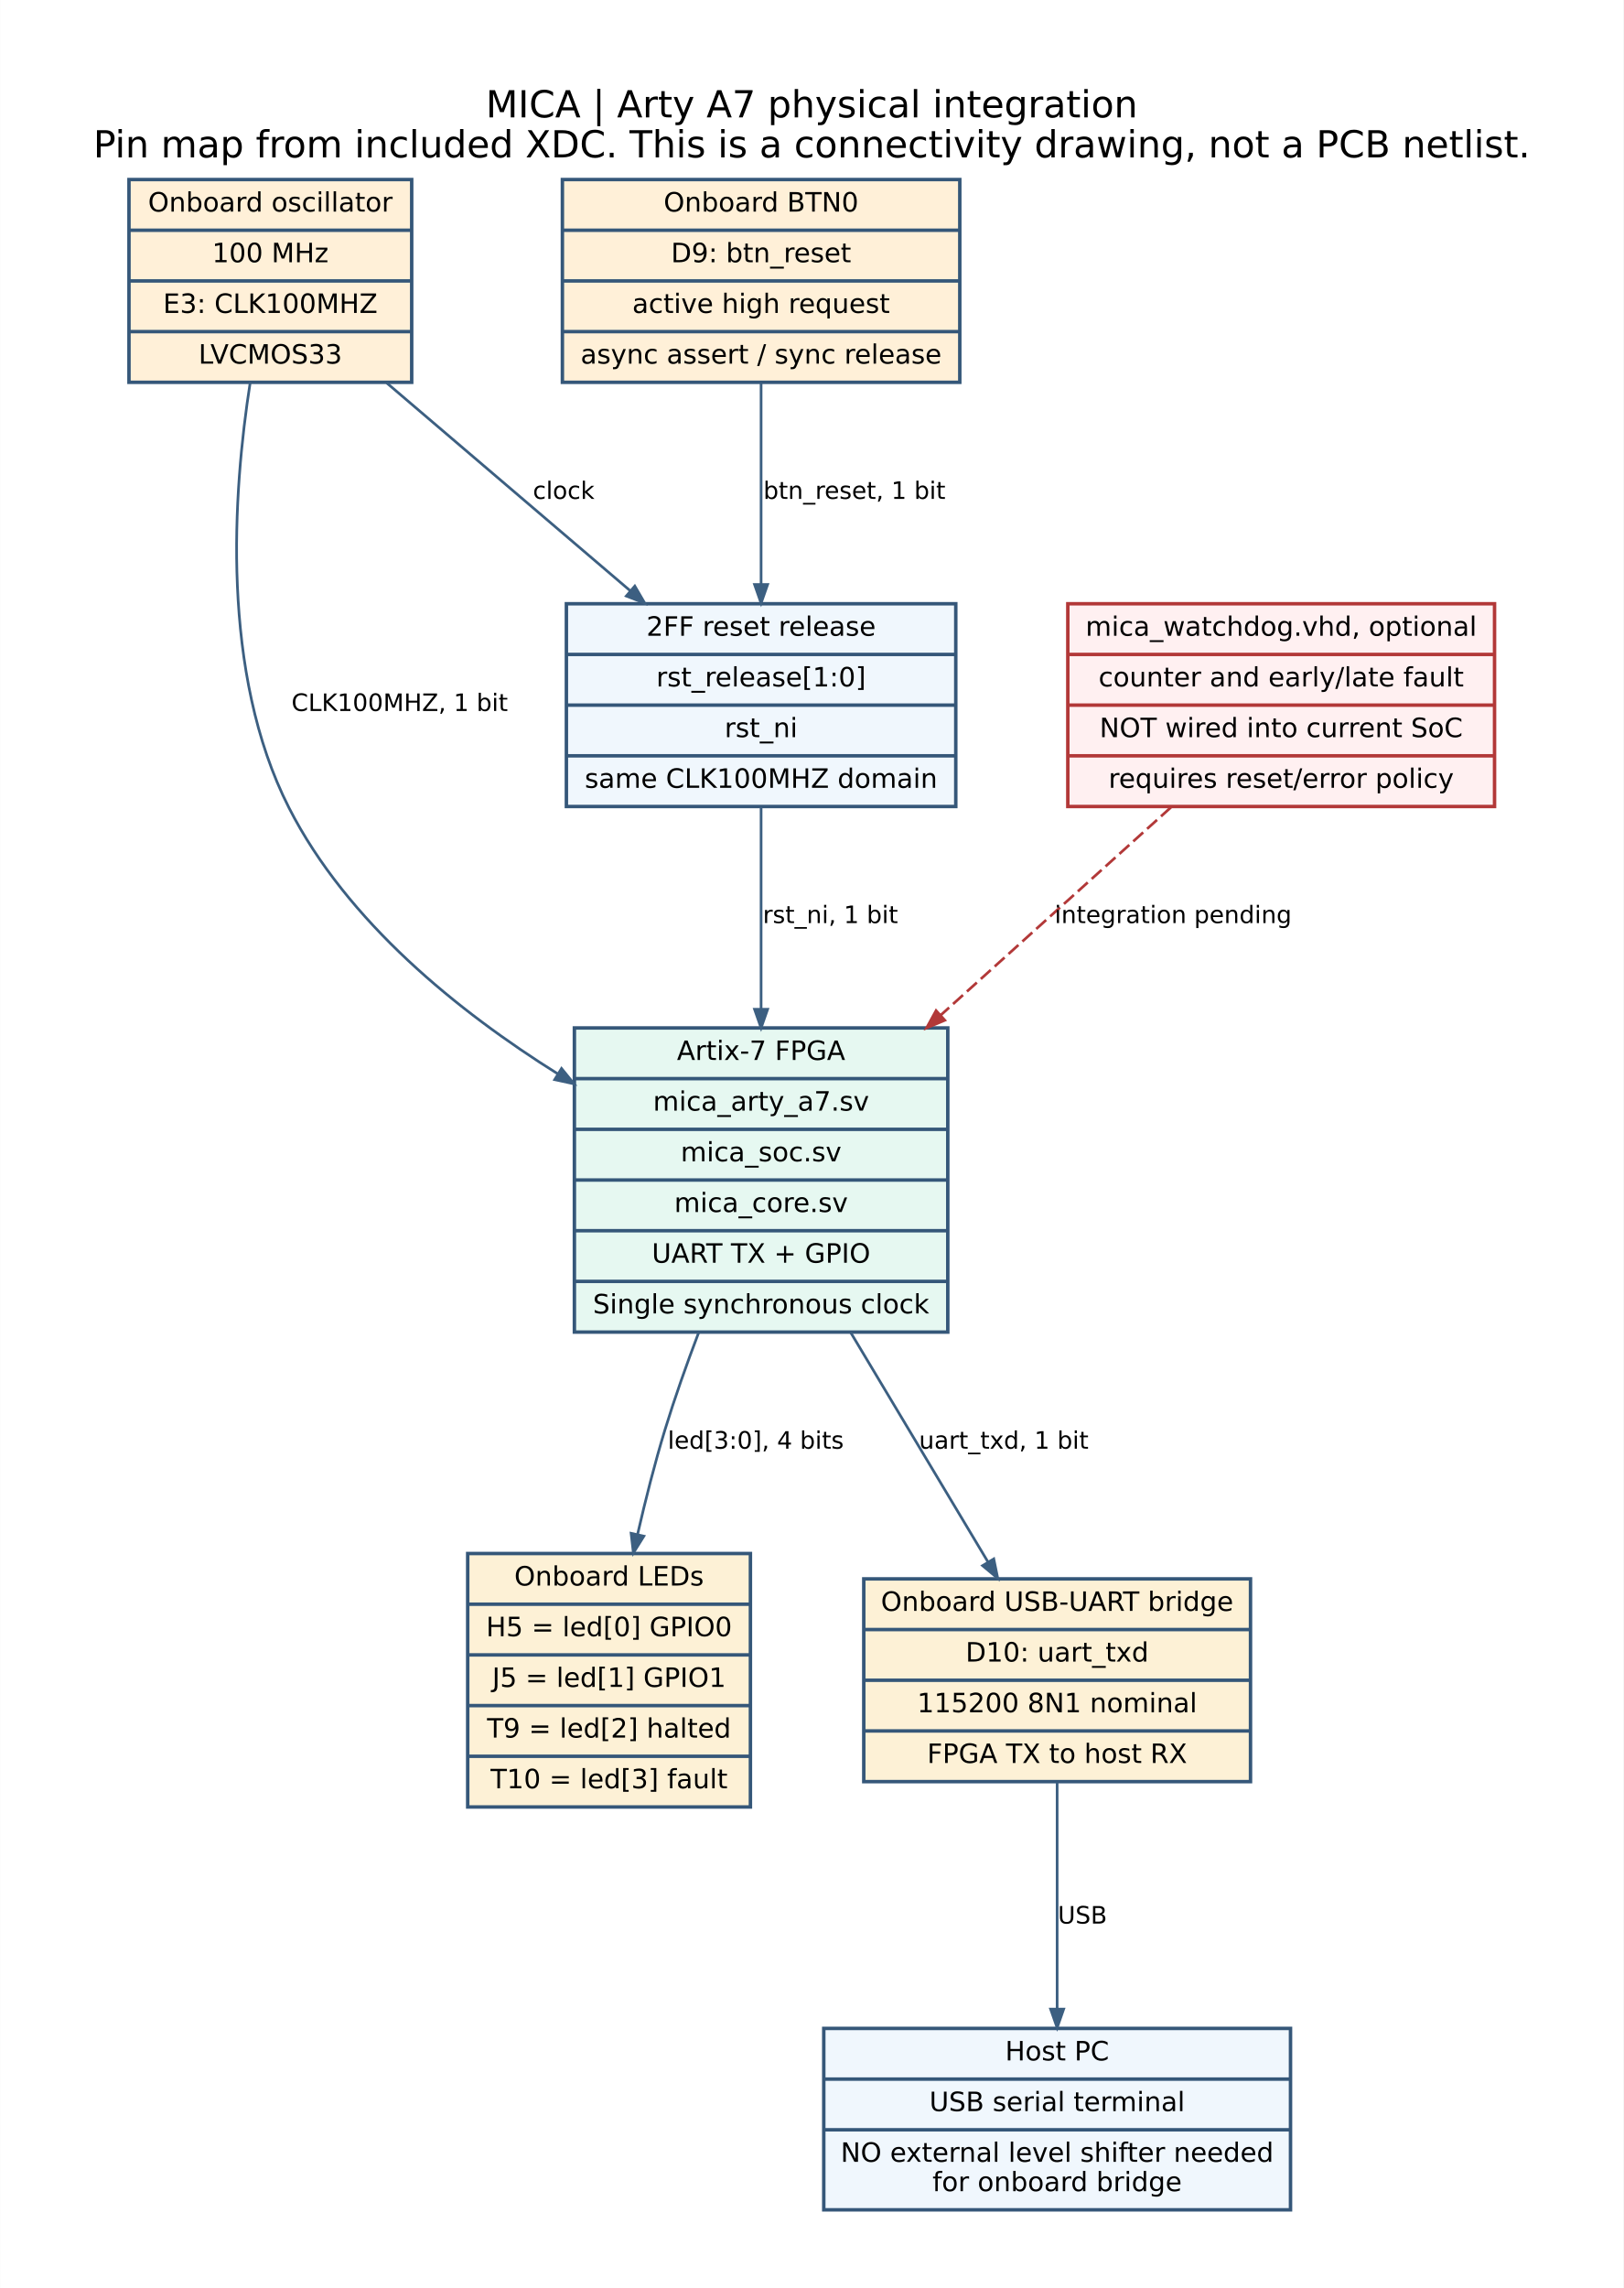
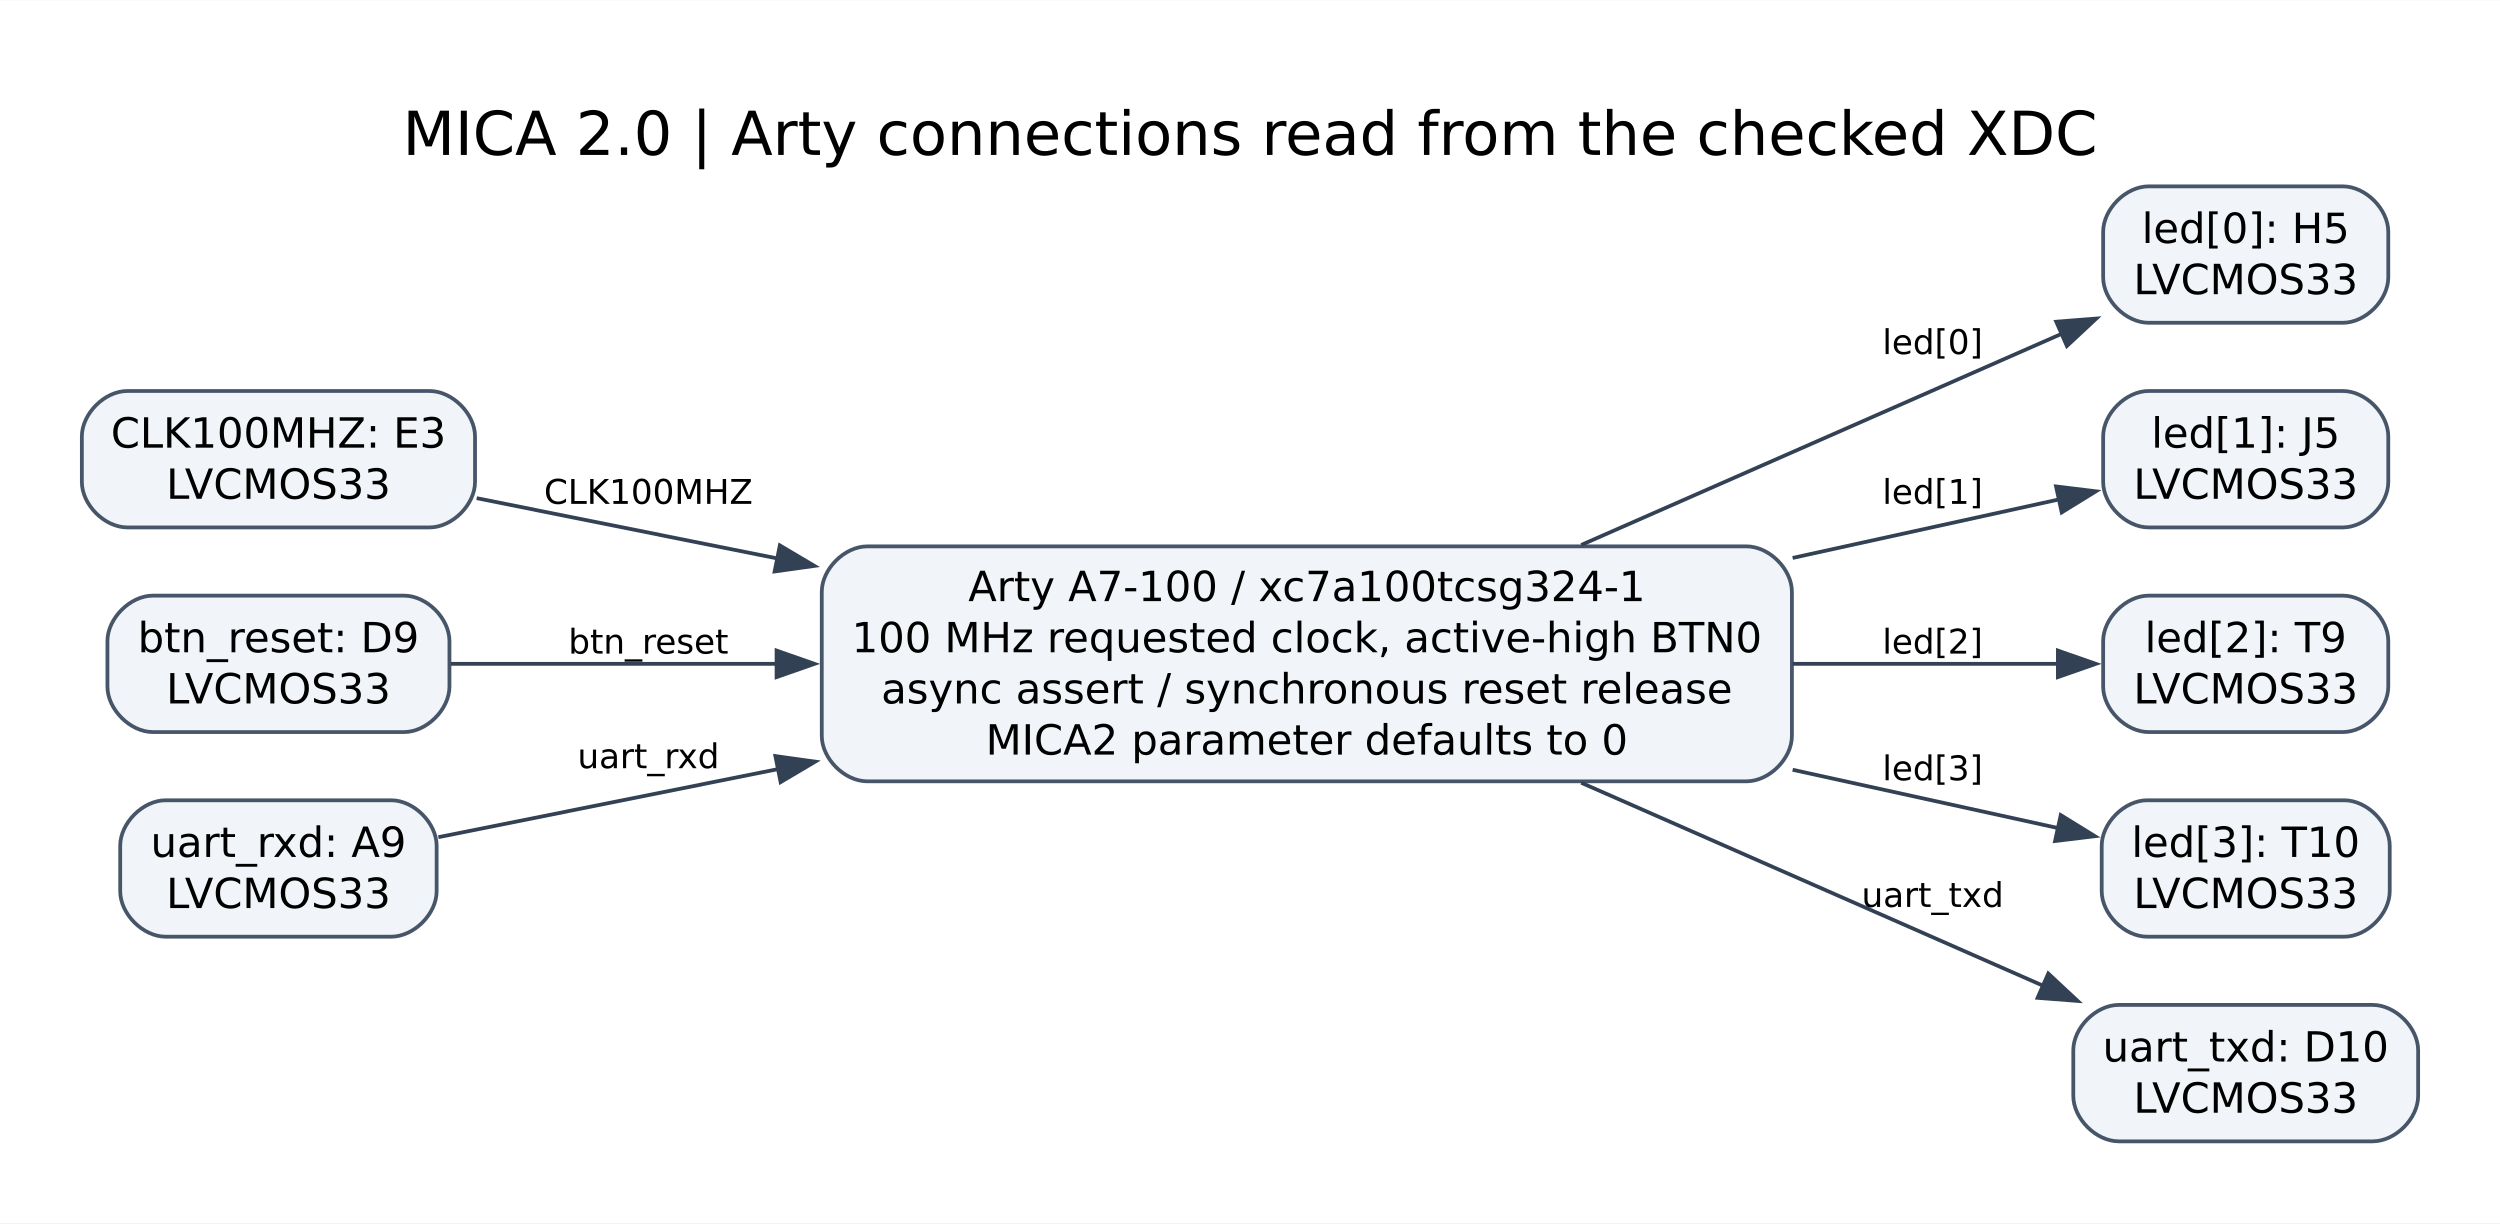
- <svg xmlns="http://www.w3.org/2000/svg" width="609pt" height="858pt" viewBox="0.00 0.00 608.60 857.60">
-   <g id="graph0" class="graph" transform="scale(1 1) rotate(0) translate(28.8 828.8)">
-     <polygon fill="#ffffff" stroke="transparent" points="-28.8,28.8 -28.8,-828.8 579.8,-828.8 579.8,28.8 -28.8,28.8" />
-     <text text-anchor="middle" x="275.5" y="-784.8" font-family="DejaVu Sans" font-size="14.00">MICA | Arty A7 physical integration</text>
-     <text text-anchor="middle" x="275.5" y="-769.8" font-family="DejaVu Sans" font-size="14.00">Pin map from included XDC. This is a connectivity drawing, not a PCB netlist.</text>
+ <svg xmlns="http://www.w3.org/2000/svg" width="660pt" height="323pt" viewBox="0.00 0.00 659.70 322.70">
+   <g id="graph0" class="graph" transform="scale(1 1) rotate(0) translate(21.6 301.1)">
+     <polygon fill="white" stroke="none" points="-21.6,21.6 -21.6,-301.1 638.1,-301.1 638.1,21.6 -21.6,21.6" />
+     <text text-anchor="middle" x="308.25" y="-260.3" font-family="DejaVu Sans" font-size="16.00">MICA 2.0 | Arty connections read from the checked XDC</text>
    <g id="node1" class="node">
-       <polygon fill="#fff0d8" stroke="#355779" stroke-width="1.3" points="19.5,-685.5 19.5,-761.5 125.5,-761.5 125.5,-685.5 19.5,-685.5" />
-       <text text-anchor="middle" x="72.5" y="-749.5" font-family="DejaVu Sans" font-size="10.00">Onboard oscillator</text>
-       <polyline fill="none" stroke="#355779" stroke-width="1.3" points="19.5,-742.5 125.5,-742.5 " />
-       <text text-anchor="middle" x="72.5" y="-730.5" font-family="DejaVu Sans" font-size="10.00">100 MHz</text>
-       <polyline fill="none" stroke="#355779" stroke-width="1.3" points="19.5,-723.5 125.5,-723.5 " />
-       <text text-anchor="middle" x="72.5" y="-711.5" font-family="DejaVu Sans" font-size="10.00">E3: CLK100MHZ</text>
-       <polyline fill="none" stroke="#355779" stroke-width="1.3" points="19.5,-704.5 125.5,-704.5 " />
-       <text text-anchor="middle" x="72.5" y="-692.5" font-family="DejaVu Sans" font-size="10.00">LVCMOS33</text>
+       <path fill="#f1f5f9" stroke="#475569" d="M439.25,-157C439.25,-157 207.25,-157 207.25,-157 201.25,-157 195.25,-151 195.25,-145 195.25,-145 195.25,-107 195.25,-107 195.25,-101 201.25,-95 207.25,-95 207.25,-95 439.25,-95 439.25,-95 445.25,-95 451.25,-101 451.25,-107 451.25,-107 451.25,-145 451.25,-145 451.25,-151 445.25,-157 439.25,-157" />
+       <text text-anchor="middle" x="323.25" y="-142.55" font-family="DejaVu Sans" font-size="11.00">Arty A7-100 / xc7a100tcsg324-1</text>
+       <text text-anchor="middle" x="323.25" y="-129.05" font-family="DejaVu Sans" font-size="11.00">100 MHz requested clock, active-high BTN0</text>
+       <text text-anchor="middle" x="323.25" y="-115.55" font-family="DejaVu Sans" font-size="11.00">async assert / synchronous reset release</text>
+       <text text-anchor="middle" x="323.25" y="-102.05" font-family="DejaVu Sans" font-size="11.00">MICA2 parameter defaults to 0</text>
+     </g>
+     <g id="node4" class="node">
+       <path fill="#f1f5f9" stroke="#475569" d="M596.62,-252C596.62,-252 545.38,-252 545.38,-252 539.38,-252 533.38,-246 533.38,-240 533.38,-240 533.38,-228 533.38,-228 533.38,-222 539.38,-216 545.38,-216 545.38,-216 596.62,-216 596.62,-216 602.62,-216 608.62,-222 608.62,-228 608.62,-228 608.62,-240 608.62,-240 608.62,-246 602.62,-252 596.62,-252" />
+       <text text-anchor="middle" x="571" y="-237.05" font-family="DejaVu Sans" font-size="11.00">led[0]: H5</text>
+       <text text-anchor="middle" x="571" y="-223.55" font-family="DejaVu Sans" font-size="11.00">LVCMOS33</text>
+     </g>
+     <g id="edge3" class="edge">
+       <path fill="none" stroke="#334155" d="M395.66,-157.38C436.55,-175.35 486.72,-197.4 522.72,-213.22" />
+       <polygon fill="#334155" stroke="#334155" points="521,-216.29 531.56,-217.11 523.81,-209.88 521,-216.29" />
+       <text text-anchor="middle" x="488.38" y="-207.74" font-family="DejaVu Sans" font-size="9.00">led[0]</text>
+     </g>
+     <g id="node5" class="node">
+       <path fill="#f1f5f9" stroke="#475569" d="M596.62,-198C596.62,-198 545.38,-198 545.38,-198 539.38,-198 533.38,-192 533.38,-186 533.38,-186 533.38,-174 533.38,-174 533.38,-168 539.38,-162 545.38,-162 545.38,-162 596.62,-162 596.62,-162 602.62,-162 608.62,-168 608.62,-174 608.62,-174 608.62,-186 608.62,-186 608.62,-192 602.62,-198 596.62,-198" />
+       <text text-anchor="middle" x="571" y="-183.05" font-family="DejaVu Sans" font-size="11.00">led[1]: J5</text>
+       <text text-anchor="middle" x="571" y="-169.55" font-family="DejaVu Sans" font-size="11.00">LVCMOS33</text>
+     </g>
+     <g id="edge4" class="edge">
+       <path fill="none" stroke="#334155" d="M451.44,-153.95C476.53,-159.46 501.37,-164.92 521.78,-169.4" />
+       <polygon fill="#334155" stroke="#334155" points="520.95,-172.81 531.47,-171.53 522.45,-165.97 520.95,-172.81" />
+       <text text-anchor="middle" x="488.38" y="-168.22" font-family="DejaVu Sans" font-size="9.00">led[1]</text>
+     </g>
+     <g id="node6" class="node">
+       <path fill="#f1f5f9" stroke="#475569" d="M596.62,-144C596.62,-144 545.38,-144 545.38,-144 539.38,-144 533.38,-138 533.38,-132 533.38,-132 533.38,-120 533.38,-120 533.38,-114 539.38,-108 545.38,-108 545.38,-108 596.62,-108 596.62,-108 602.62,-108 608.62,-114 608.62,-120 608.62,-120 608.62,-132 608.62,-132 608.62,-138 602.62,-144 596.62,-144" />
+       <text text-anchor="middle" x="571" y="-129.05" font-family="DejaVu Sans" font-size="11.00">led[2]: T9</text>
+       <text text-anchor="middle" x="571" y="-115.55" font-family="DejaVu Sans" font-size="11.00">LVCMOS33</text>
+     </g>
+     <g id="edge5" class="edge">
+       <path fill="none" stroke="#334155" d="M451.44,-126C476.41,-126 501.14,-126 521.5,-126" />
+       <polygon fill="#334155" stroke="#334155" points="521.44,-129.5 531.44,-126 521.44,-122.5 521.44,-129.5" />
+       <text text-anchor="middle" x="488.38" y="-128.7" font-family="DejaVu Sans" font-size="9.00">led[2]</text>
+     </g>
+     <g id="node7" class="node">
+       <path fill="#f1f5f9" stroke="#475569" d="M597,-90C597,-90 545,-90 545,-90 539,-90 533,-84 533,-78 533,-78 533,-66 533,-66 533,-60 539,-54 545,-54 545,-54 597,-54 597,-54 603,-54 609,-60 609,-66 609,-66 609,-78 609,-78 609,-84 603,-90 597,-90" />
+       <text text-anchor="middle" x="571" y="-75.05" font-family="DejaVu Sans" font-size="11.00">led[3]: T10</text>
+       <text text-anchor="middle" x="571" y="-61.55" font-family="DejaVu Sans" font-size="11.00">LVCMOS33</text>
+     </g>
+     <g id="edge6" class="edge">
+       <path fill="none" stroke="#334155" d="M451.44,-98.05C476.43,-92.56 501.17,-87.12 521.54,-82.65" />
+       <polygon fill="#334155" stroke="#334155" points="522.19,-86.09 531.21,-80.52 520.69,-79.25 522.19,-86.09" />
+       <text text-anchor="middle" x="488.38" y="-95.28" font-family="DejaVu Sans" font-size="9.00">led[3]</text>
+     </g>
+     <g id="node8" class="node">
+       <path fill="#f1f5f9" stroke="#475569" d="M604.5,-36C604.5,-36 537.5,-36 537.5,-36 531.5,-36 525.5,-30 525.5,-24 525.5,-24 525.5,-12 525.5,-12 525.5,-6 531.5,0 537.5,0 537.5,0 604.5,0 604.5,0 610.5,0 616.5,-6 616.5,-12 616.5,-12 616.5,-24 616.5,-24 616.5,-30 610.5,-36 604.5,-36" />
+       <text text-anchor="middle" x="571" y="-21.05" font-family="DejaVu Sans" font-size="11.00">uart_txd: D10</text>
+       <text text-anchor="middle" x="571" y="-7.55" font-family="DejaVu Sans" font-size="11.00">LVCMOS33</text>
+     </g>
+     <g id="edge7" class="edge">
+       <path fill="none" stroke="#334155" d="M395.66,-94.62C434.74,-77.44 482.3,-56.54 517.87,-40.91" />
+       <polygon fill="#334155" stroke="#334155" points="518.9,-44.28 526.65,-37.05 516.08,-37.87 518.9,-44.28" />
+       <text text-anchor="middle" x="488.38" y="-61.85" font-family="DejaVu Sans" font-size="9.00">uart_txd</text>
+     </g>
+     <g id="node2" class="node">
+       <path fill="#f1f5f9" stroke="#475569" d="M91.75,-198C91.75,-198 12,-198 12,-198 6,-198 0,-192 0,-186 0,-186 0,-174 0,-174 0,-168 6,-162 12,-162 12,-162 91.75,-162 91.75,-162 97.75,-162 103.75,-168 103.75,-174 103.75,-174 103.75,-186 103.75,-186 103.75,-192 97.75,-198 91.75,-198" />
+       <text text-anchor="middle" x="51.88" y="-183.05" font-family="DejaVu Sans" font-size="11.00">CLK100MHZ: E3</text>
+       <text text-anchor="middle" x="51.88" y="-169.55" font-family="DejaVu Sans" font-size="11.00">LVCMOS33</text>
+     </g>
+     <g id="edge1" class="edge">
+       <path fill="none" stroke="#334155" d="M104.18,-169.72C127.12,-165.12 155.38,-159.45 183.87,-153.74" />
+       <polygon fill="#334155" stroke="#334155" points="184.19,-157.25 193.3,-151.85 182.81,-150.38 184.19,-157.25" />
+       <text text-anchor="middle" x="149.5" y="-168.22" font-family="DejaVu Sans" font-size="9.00">CLK100MHZ</text>
    </g>
    <g id="node3" class="node">
-       <polygon fill="#f0f7fd" stroke="#355779" stroke-width="1.3" points="183.5,-526.5 183.5,-602.5 329.5,-602.5 329.5,-526.5 183.5,-526.5" />
-       <text text-anchor="middle" x="256.5" y="-590.5" font-family="DejaVu Sans" font-size="10.00">2FF reset release</text>
-       <polyline fill="none" stroke="#355779" stroke-width="1.3" points="183.5,-583.5 329.5,-583.5 " />
-       <text text-anchor="middle" x="256.5" y="-571.5" font-family="DejaVu Sans" font-size="10.00">rst_release[1:0]</text>
-       <polyline fill="none" stroke="#355779" stroke-width="1.3" points="183.5,-564.5 329.5,-564.5 " />
-       <text text-anchor="middle" x="256.5" y="-552.5" font-family="DejaVu Sans" font-size="10.00">rst_ni</text>
-       <polyline fill="none" stroke="#355779" stroke-width="1.3" points="183.5,-545.5 329.5,-545.5 " />
-       <text text-anchor="middle" x="256.5" y="-533.5" font-family="DejaVu Sans" font-size="10.00">same CLK100MHZ domain</text>
+       <path fill="#f1f5f9" stroke="#475569" d="M85,-144C85,-144 18.75,-144 18.75,-144 12.75,-144 6.75,-138 6.75,-132 6.75,-132 6.75,-120 6.75,-120 6.75,-114 12.75,-108 18.75,-108 18.75,-108 85,-108 85,-108 91,-108 97,-114 97,-120 97,-120 97,-132 97,-132 97,-138 91,-144 85,-144" />
+       <text text-anchor="middle" x="51.88" y="-129.05" font-family="DejaVu Sans" font-size="11.00">btn_reset: D9</text>
+       <text text-anchor="middle" x="51.88" y="-115.55" font-family="DejaVu Sans" font-size="11.00">LVCMOS33</text>
    </g>
    <g id="edge2" class="edge">
-       <path fill="none" stroke="#3c5f81" d="M116.11,-685.29C143.5,-661.92 178.91,-631.71 207.31,-607.47" />
-       <polygon fill="#3c5f81" stroke="#3c5f81" points="209.15,-609.12 212.89,-602.71 205.97,-605.39 209.15,-609.12" />
-       <text text-anchor="middle" x="182.5" y="-641.8" font-family="DejaVu Sans" font-size="9.00">clock</text>
+       <path fill="none" stroke="#334155" d="M97.36,-126C121.25,-126 152.14,-126 183.34,-126" />
+       <polygon fill="#334155" stroke="#334155" points="183.32,-129.5 193.32,-126 183.32,-122.5 183.32,-129.5" />
+       <text text-anchor="middle" x="149.5" y="-128.7" font-family="DejaVu Sans" font-size="9.00">btn_reset</text>
    </g>
-     <g id="node4" class="node">
-       <polygon fill="#e6f8f1" stroke="#355779" stroke-width="1.3" points="186.5,-329.5 186.5,-443.5 326.5,-443.5 326.5,-329.5 186.5,-329.5" />
-       <text text-anchor="middle" x="256.5" y="-431.5" font-family="DejaVu Sans" font-size="10.00">Artix-7 FPGA</text>
-       <polyline fill="none" stroke="#355779" stroke-width="1.3" points="186.5,-424.5 326.5,-424.5 " />
-       <text text-anchor="middle" x="256.5" y="-412.5" font-family="DejaVu Sans" font-size="10.00">mica_arty_a7.sv</text>
-       <polyline fill="none" stroke="#355779" stroke-width="1.3" points="186.5,-405.5 326.5,-405.5 " />
-       <text text-anchor="middle" x="256.5" y="-393.5" font-family="DejaVu Sans" font-size="10.00">mica_soc.sv</text>
-       <polyline fill="none" stroke="#355779" stroke-width="1.3" points="186.5,-386.5 326.5,-386.5 " />
-       <text text-anchor="middle" x="256.5" y="-374.5" font-family="DejaVu Sans" font-size="10.00">mica_core.sv</text>
-       <polyline fill="none" stroke="#355779" stroke-width="1.3" points="186.5,-367.5 326.5,-367.5 " />
-       <text text-anchor="middle" x="256.5" y="-355.5" font-family="DejaVu Sans" font-size="10.00">UART TX + GPIO</text>
-       <polyline fill="none" stroke="#355779" stroke-width="1.3" points="186.5,-348.5 326.5,-348.5 " />
-       <text text-anchor="middle" x="256.5" y="-336.5" font-family="DejaVu Sans" font-size="10.00">Single synchronous clock</text>
-     </g>
-     <g id="edge1" class="edge">
-       <path fill="none" stroke="#3c5f81" d="M64.95,-685.44C58.47,-644.12 53.78,-576.49 79.5,-526 101.27,-483.26 142.95,-449.64 180.39,-426.22" />
-       <polygon fill="#3c5f81" stroke="#3c5f81" points="181.68,-428.31 186.36,-422.55 179.11,-424.13 181.68,-428.31" />
-       <text text-anchor="middle" x="121" y="-562.3" font-family="DejaVu Sans" font-size="9.00">CLK100MHZ, 1 bit</text>
-     </g>
-     <g id="node2" class="node">
-       <polygon fill="#fff0d8" stroke="#355779" stroke-width="1.3" points="182,-685.5 182,-761.5 331,-761.5 331,-685.5 182,-685.5" />
-       <text text-anchor="middle" x="256.5" y="-749.5" font-family="DejaVu Sans" font-size="10.00">Onboard BTN0</text>
-       <polyline fill="none" stroke="#355779" stroke-width="1.3" points="182,-742.5 331,-742.5 " />
-       <text text-anchor="middle" x="256.5" y="-730.5" font-family="DejaVu Sans" font-size="10.00">D9: btn_reset</text>
-       <polyline fill="none" stroke="#355779" stroke-width="1.3" points="182,-723.5 331,-723.5 " />
-       <text text-anchor="middle" x="256.5" y="-711.5" font-family="DejaVu Sans" font-size="10.00">active high request</text>
-       <polyline fill="none" stroke="#355779" stroke-width="1.3" points="182,-704.5 331,-704.5 " />
-       <text text-anchor="middle" x="256.5" y="-692.5" font-family="DejaVu Sans" font-size="10.00">async assert / sync release</text>
-     </g>
-     <g id="edge3" class="edge">
-       <path fill="none" stroke="#3c5f81" d="M256.5,-685.29C256.5,-662.69 256.5,-633.71 256.5,-609.92" />
-       <polygon fill="#3c5f81" stroke="#3c5f81" points="258.95,-609.71 256.5,-602.71 254.05,-609.71 258.95,-609.71" />
-       <text text-anchor="middle" x="291.5" y="-641.8" font-family="DejaVu Sans" font-size="9.00">btn_reset, 1 bit</text>
-     </g>
-     <g id="edge4" class="edge">
-       <path fill="none" stroke="#3c5f81" d="M256.5,-526.17C256.5,-504.22 256.5,-475.89 256.5,-450.56" />
-       <polygon fill="#3c5f81" stroke="#3c5f81" points="258.95,-450.5 256.5,-443.5 254.05,-450.5 258.95,-450.5" />
-       <text text-anchor="middle" x="282.5" y="-482.8" font-family="DejaVu Sans" font-size="9.00">rst_ni, 1 bit</text>
-     </g>
-     <g id="node5" class="node">
-       <polygon fill="#fdf1d6" stroke="#355779" stroke-width="1.3" points="146.5,-151.5 146.5,-246.5 252.5,-246.5 252.5,-151.5 146.5,-151.5" />
-       <text text-anchor="middle" x="199.5" y="-234.5" font-family="DejaVu Sans" font-size="10.00">Onboard LEDs</text>
-       <polyline fill="none" stroke="#355779" stroke-width="1.3" points="146.5,-227.5 252.5,-227.5 " />
-       <text text-anchor="middle" x="199.5" y="-215.5" font-family="DejaVu Sans" font-size="10.00">H5 = led[0] GPIO0</text>
-       <polyline fill="none" stroke="#355779" stroke-width="1.3" points="146.5,-208.5 252.5,-208.5 " />
-       <text text-anchor="middle" x="199.5" y="-196.5" font-family="DejaVu Sans" font-size="10.00">J5 = led[1] GPIO1</text>
-       <polyline fill="none" stroke="#355779" stroke-width="1.3" points="146.5,-189.5 252.5,-189.5 " />
-       <text text-anchor="middle" x="199.5" y="-177.5" font-family="DejaVu Sans" font-size="10.00">T9 = led[2] halted</text>
-       <polyline fill="none" stroke="#355779" stroke-width="1.3" points="146.5,-170.5 252.5,-170.5 " />
-       <text text-anchor="middle" x="199.5" y="-158.5" font-family="DejaVu Sans" font-size="10.00">T10 = led[3] fault</text>
-     </g>
-     <g id="edge5" class="edge">
-       <path fill="none" stroke="#3c5f81" d="M233.06,-329.22C228.56,-317.37 224.13,-304.87 220.5,-293 216.66,-280.45 213.19,-266.74 210.22,-253.81" />
-       <polygon fill="#3c5f81" stroke="#3c5f81" points="212.55,-253.01 208.62,-246.72 207.77,-254.08 212.55,-253.01" />
-       <text text-anchor="middle" x="254.5" y="-285.8" font-family="DejaVu Sans" font-size="9.00">led[3:0], 4 bits</text>
-     </g>
-     <g id="node6" class="node">
-       <polygon fill="#fdf1d6" stroke="#355779" stroke-width="1.3" points="295,-161 295,-237 440,-237 440,-161 295,-161" />
-       <text text-anchor="middle" x="367.5" y="-225" font-family="DejaVu Sans" font-size="10.00">Onboard USB-UART bridge</text>
-       <polyline fill="none" stroke="#355779" stroke-width="1.3" points="295,-218 440,-218 " />
-       <text text-anchor="middle" x="367.5" y="-206" font-family="DejaVu Sans" font-size="10.00">D10: uart_txd</text>
-       <polyline fill="none" stroke="#355779" stroke-width="1.3" points="295,-199 440,-199 " />
-       <text text-anchor="middle" x="367.5" y="-187" font-family="DejaVu Sans" font-size="10.00">115200 8N1 nominal</text>
-       <polyline fill="none" stroke="#355779" stroke-width="1.3" points="295,-180 440,-180 " />
-       <text text-anchor="middle" x="367.5" y="-168" font-family="DejaVu Sans" font-size="10.00">FPGA TX to host RX</text>
-     </g>
-     <g id="edge6" class="edge">
-       <path fill="none" stroke="#3c5f81" d="M290.1,-329.34C306.65,-301.7 326.28,-268.89 341.63,-243.24" />
-       <polygon fill="#3c5f81" stroke="#3c5f81" points="343.74,-244.48 345.23,-237.21 339.54,-241.96 343.74,-244.48" />
-       <text text-anchor="middle" x="347.5" y="-285.8" font-family="DejaVu Sans" font-size="9.00">uart_txd, 1 bit</text>
-     </g>
-     <g id="node7" class="node">
-       <polygon fill="#f0f7fd" stroke="#355779" stroke-width="1.3" points="280,-0.5 280,-68.5 455,-68.5 455,-0.5 280,-0.5" />
-       <text text-anchor="middle" x="367.5" y="-56.5" font-family="DejaVu Sans" font-size="10.00">Host PC</text>
-       <polyline fill="none" stroke="#355779" stroke-width="1.3" points="280,-49.5 455,-49.5 " />
-       <text text-anchor="middle" x="367.5" y="-37.5" font-family="DejaVu Sans" font-size="10.00">USB serial terminal</text>
-       <polyline fill="none" stroke="#355779" stroke-width="1.3" points="280,-30.5 455,-30.5 " />
-       <text text-anchor="middle" x="367.5" y="-18.5" font-family="DejaVu Sans" font-size="10.00">NO external level shifter needed</text>
-       <text text-anchor="middle" x="367.5" y="-7.5" font-family="DejaVu Sans" font-size="10.00">for onboard bridge</text>
-     </g>
-     <g id="edge7" class="edge">
-       <path fill="none" stroke="#3c5f81" d="M367.5,-160.72C367.5,-135.37 367.5,-101.84 367.5,-75.86" />
-       <polygon fill="#3c5f81" stroke="#3c5f81" points="369.95,-75.75 367.5,-68.75 365.05,-75.75 369.95,-75.75" />
-       <text text-anchor="middle" x="377" y="-107.8" font-family="DejaVu Sans" font-size="9.00">USB</text>
-     </g>
-     <g id="node8" class="node">
-       <polygon fill="#fff0f1" stroke="#b23838" stroke-width="1.3" points="371.5,-526.5 371.5,-602.5 531.5,-602.5 531.5,-526.5 371.5,-526.5" />
-       <text text-anchor="middle" x="451.5" y="-590.5" font-family="DejaVu Sans" font-size="10.00">mica_watchdog.vhd, optional</text>
-       <polyline fill="none" stroke="#b23838" stroke-width="1.3" points="371.5,-583.5 531.5,-583.5 " />
-       <text text-anchor="middle" x="451.5" y="-571.5" font-family="DejaVu Sans" font-size="10.00">counter and early/late fault</text>
-       <polyline fill="none" stroke="#b23838" stroke-width="1.3" points="371.5,-564.5 531.5,-564.5 " />
-       <text text-anchor="middle" x="451.5" y="-552.5" font-family="DejaVu Sans" font-size="10.00">NOT wired into current SoC</text>
-       <polyline fill="none" stroke="#b23838" stroke-width="1.3" points="371.5,-545.5 531.5,-545.5 " />
-       <text text-anchor="middle" x="451.5" y="-533.5" font-family="DejaVu Sans" font-size="10.00">requires reset/error policy</text>
+     <g id="node9" class="node">
+       <path fill="#f1f5f9" stroke="#475569" d="M81.62,-90C81.62,-90 22.12,-90 22.12,-90 16.12,-90 10.12,-84 10.12,-78 10.12,-78 10.12,-66 10.12,-66 10.12,-60 16.12,-54 22.12,-54 22.12,-54 81.62,-54 81.62,-54 87.62,-54 93.62,-60 93.62,-66 93.62,-66 93.62,-78 93.62,-78 93.62,-84 87.62,-90 81.62,-90" />
+       <text text-anchor="middle" x="51.88" y="-75.05" font-family="DejaVu Sans" font-size="11.00">uart_rxd: A9</text>
+       <text text-anchor="middle" x="51.88" y="-61.55" font-family="DejaVu Sans" font-size="11.00">LVCMOS33</text>
    </g>
    <g id="edge8" class="edge">
-       <path fill="none" stroke="#b23838" stroke-dasharray="5,2" d="M410.15,-526.17C385.1,-503.57 352.55,-474.19 323.86,-448.3" />
-       <polygon fill="#b23838" stroke="#b23838" points="325.39,-446.38 318.55,-443.5 322.11,-450.01 325.39,-446.38" />
-       <text text-anchor="middle" x="411" y="-482.8" font-family="DejaVu Sans" font-size="9.00">integration pending</text>
+       <path fill="none" stroke="#334155" d="M94.08,-80.26C118.51,-85.16 151.04,-91.68 183.86,-98.26" />
+       <polygon fill="#334155" stroke="#334155" points="183.01,-101.66 193.51,-100.19 184.39,-94.79 183.01,-101.66" />
+       <text text-anchor="middle" x="149.5" y="-98.47" font-family="DejaVu Sans" font-size="9.00">uart_rxd</text>
    </g>
  </g>
</svg>
